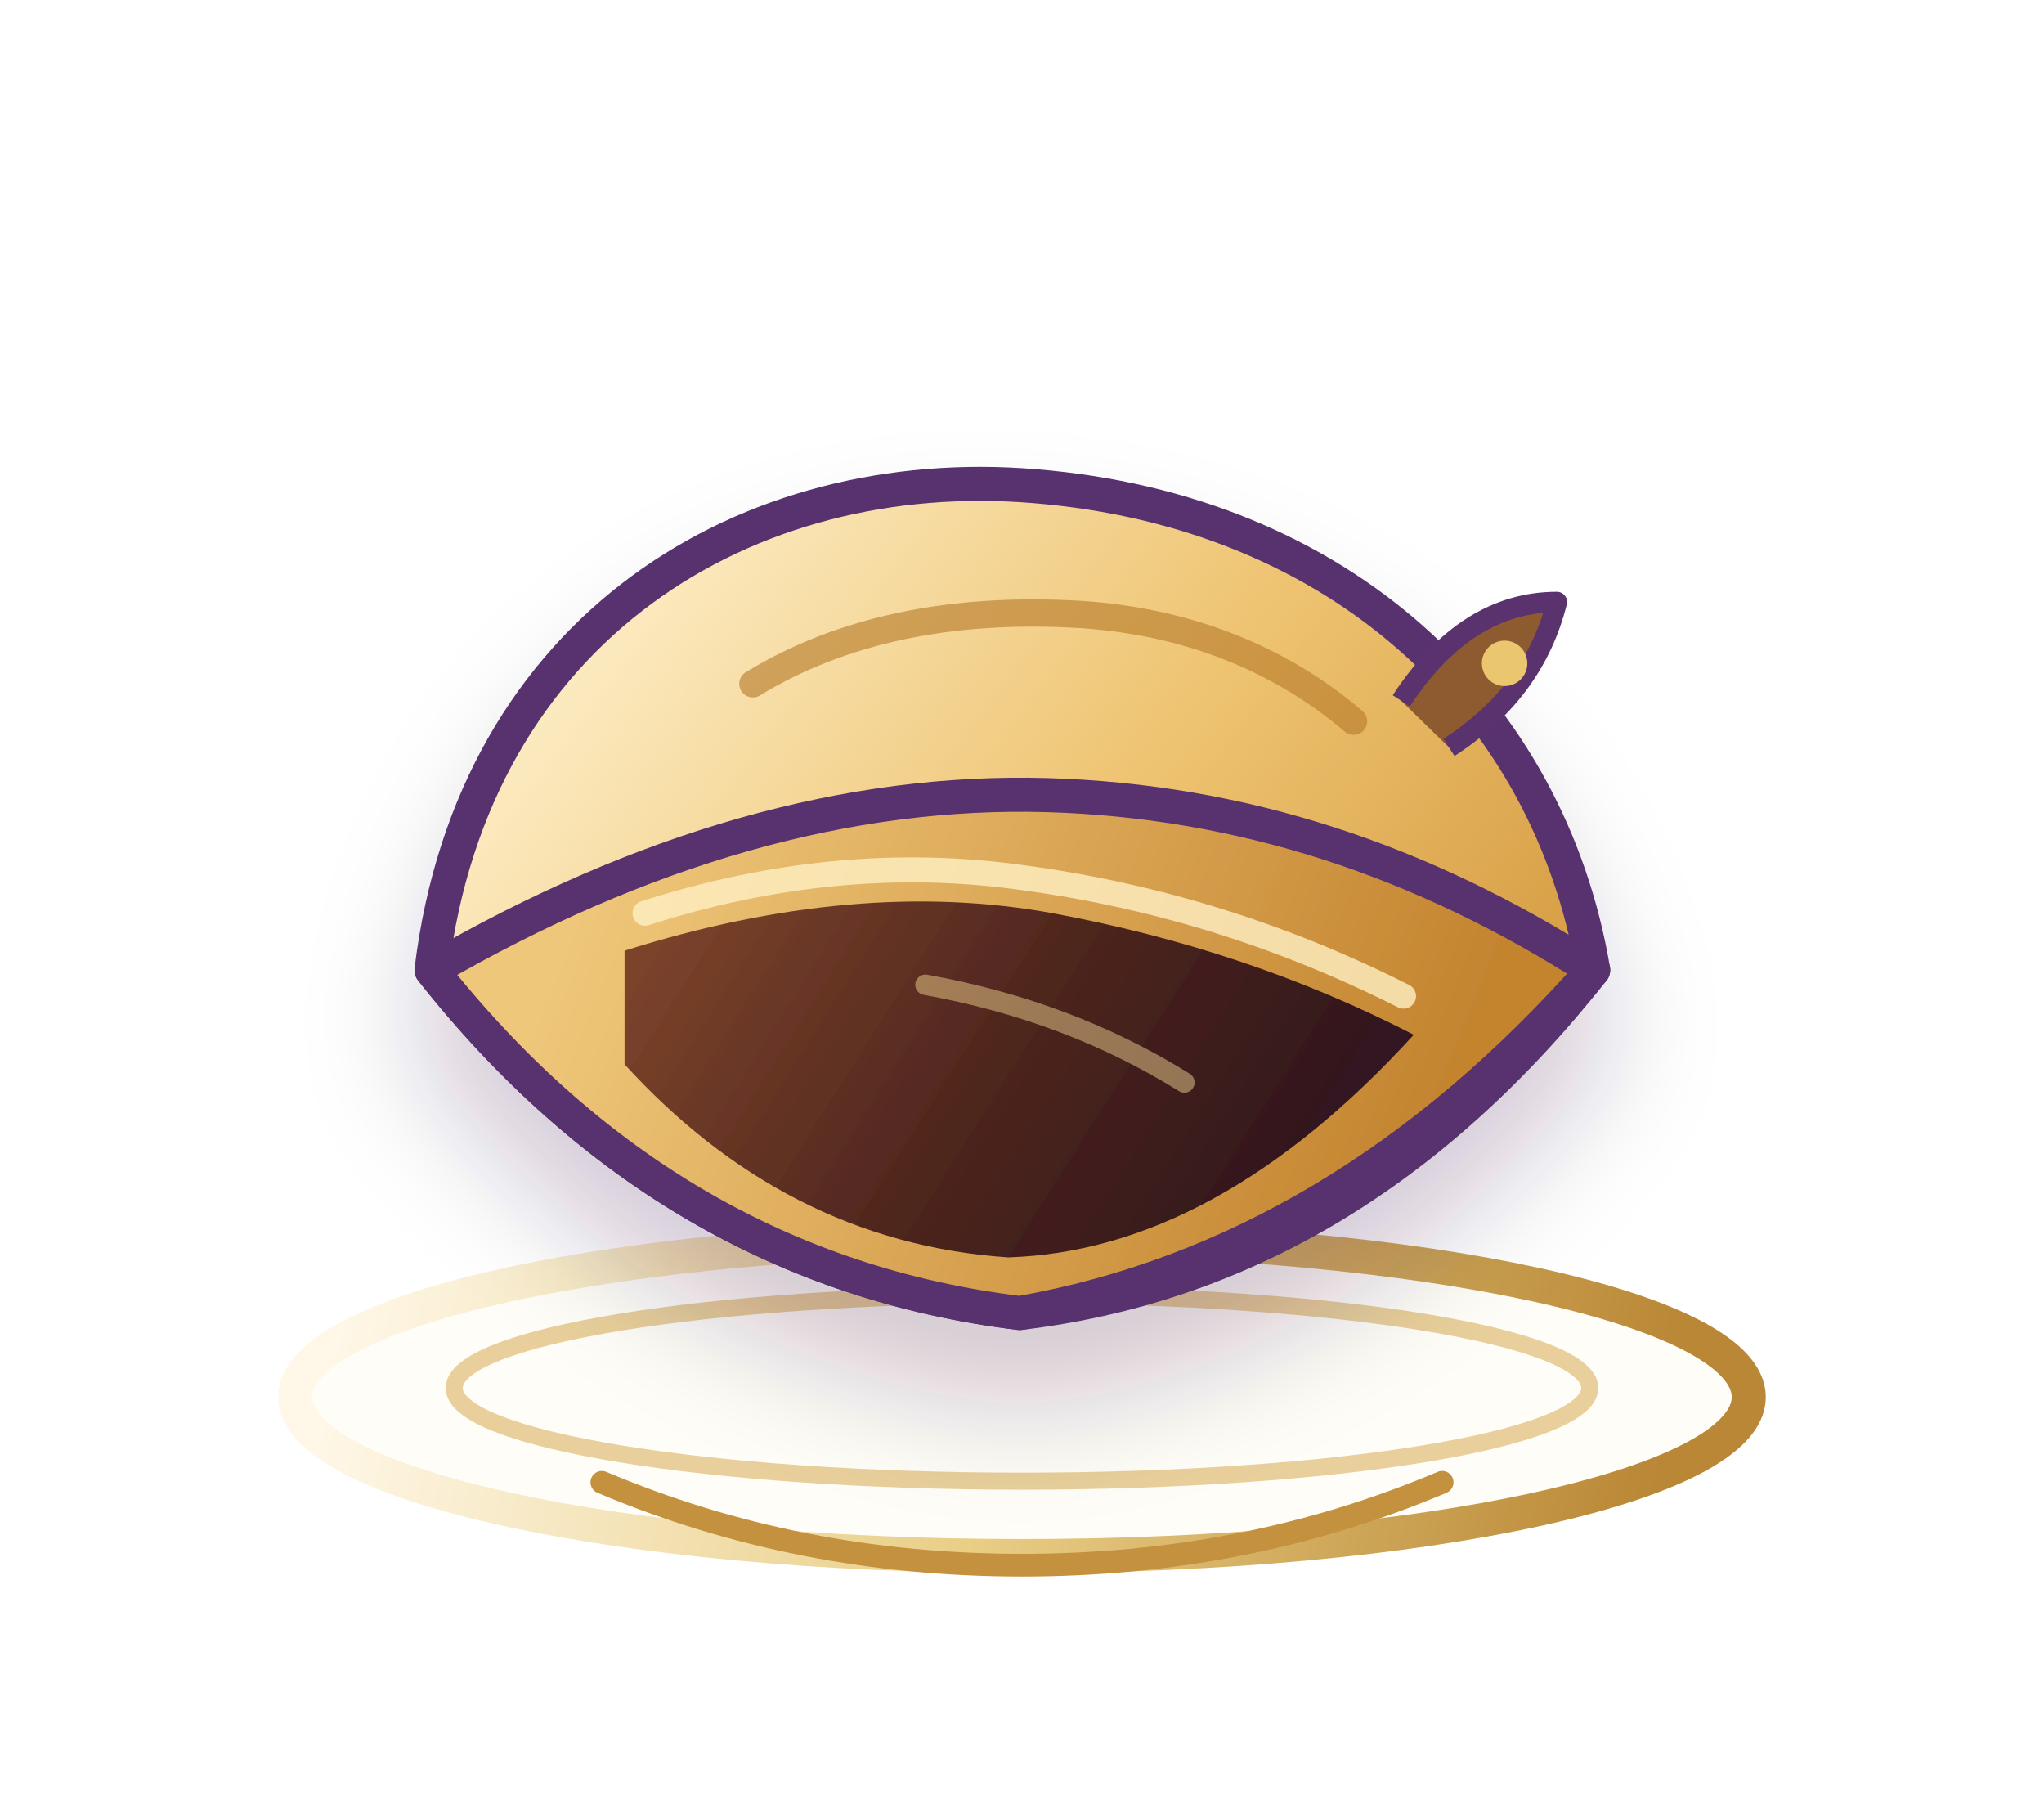
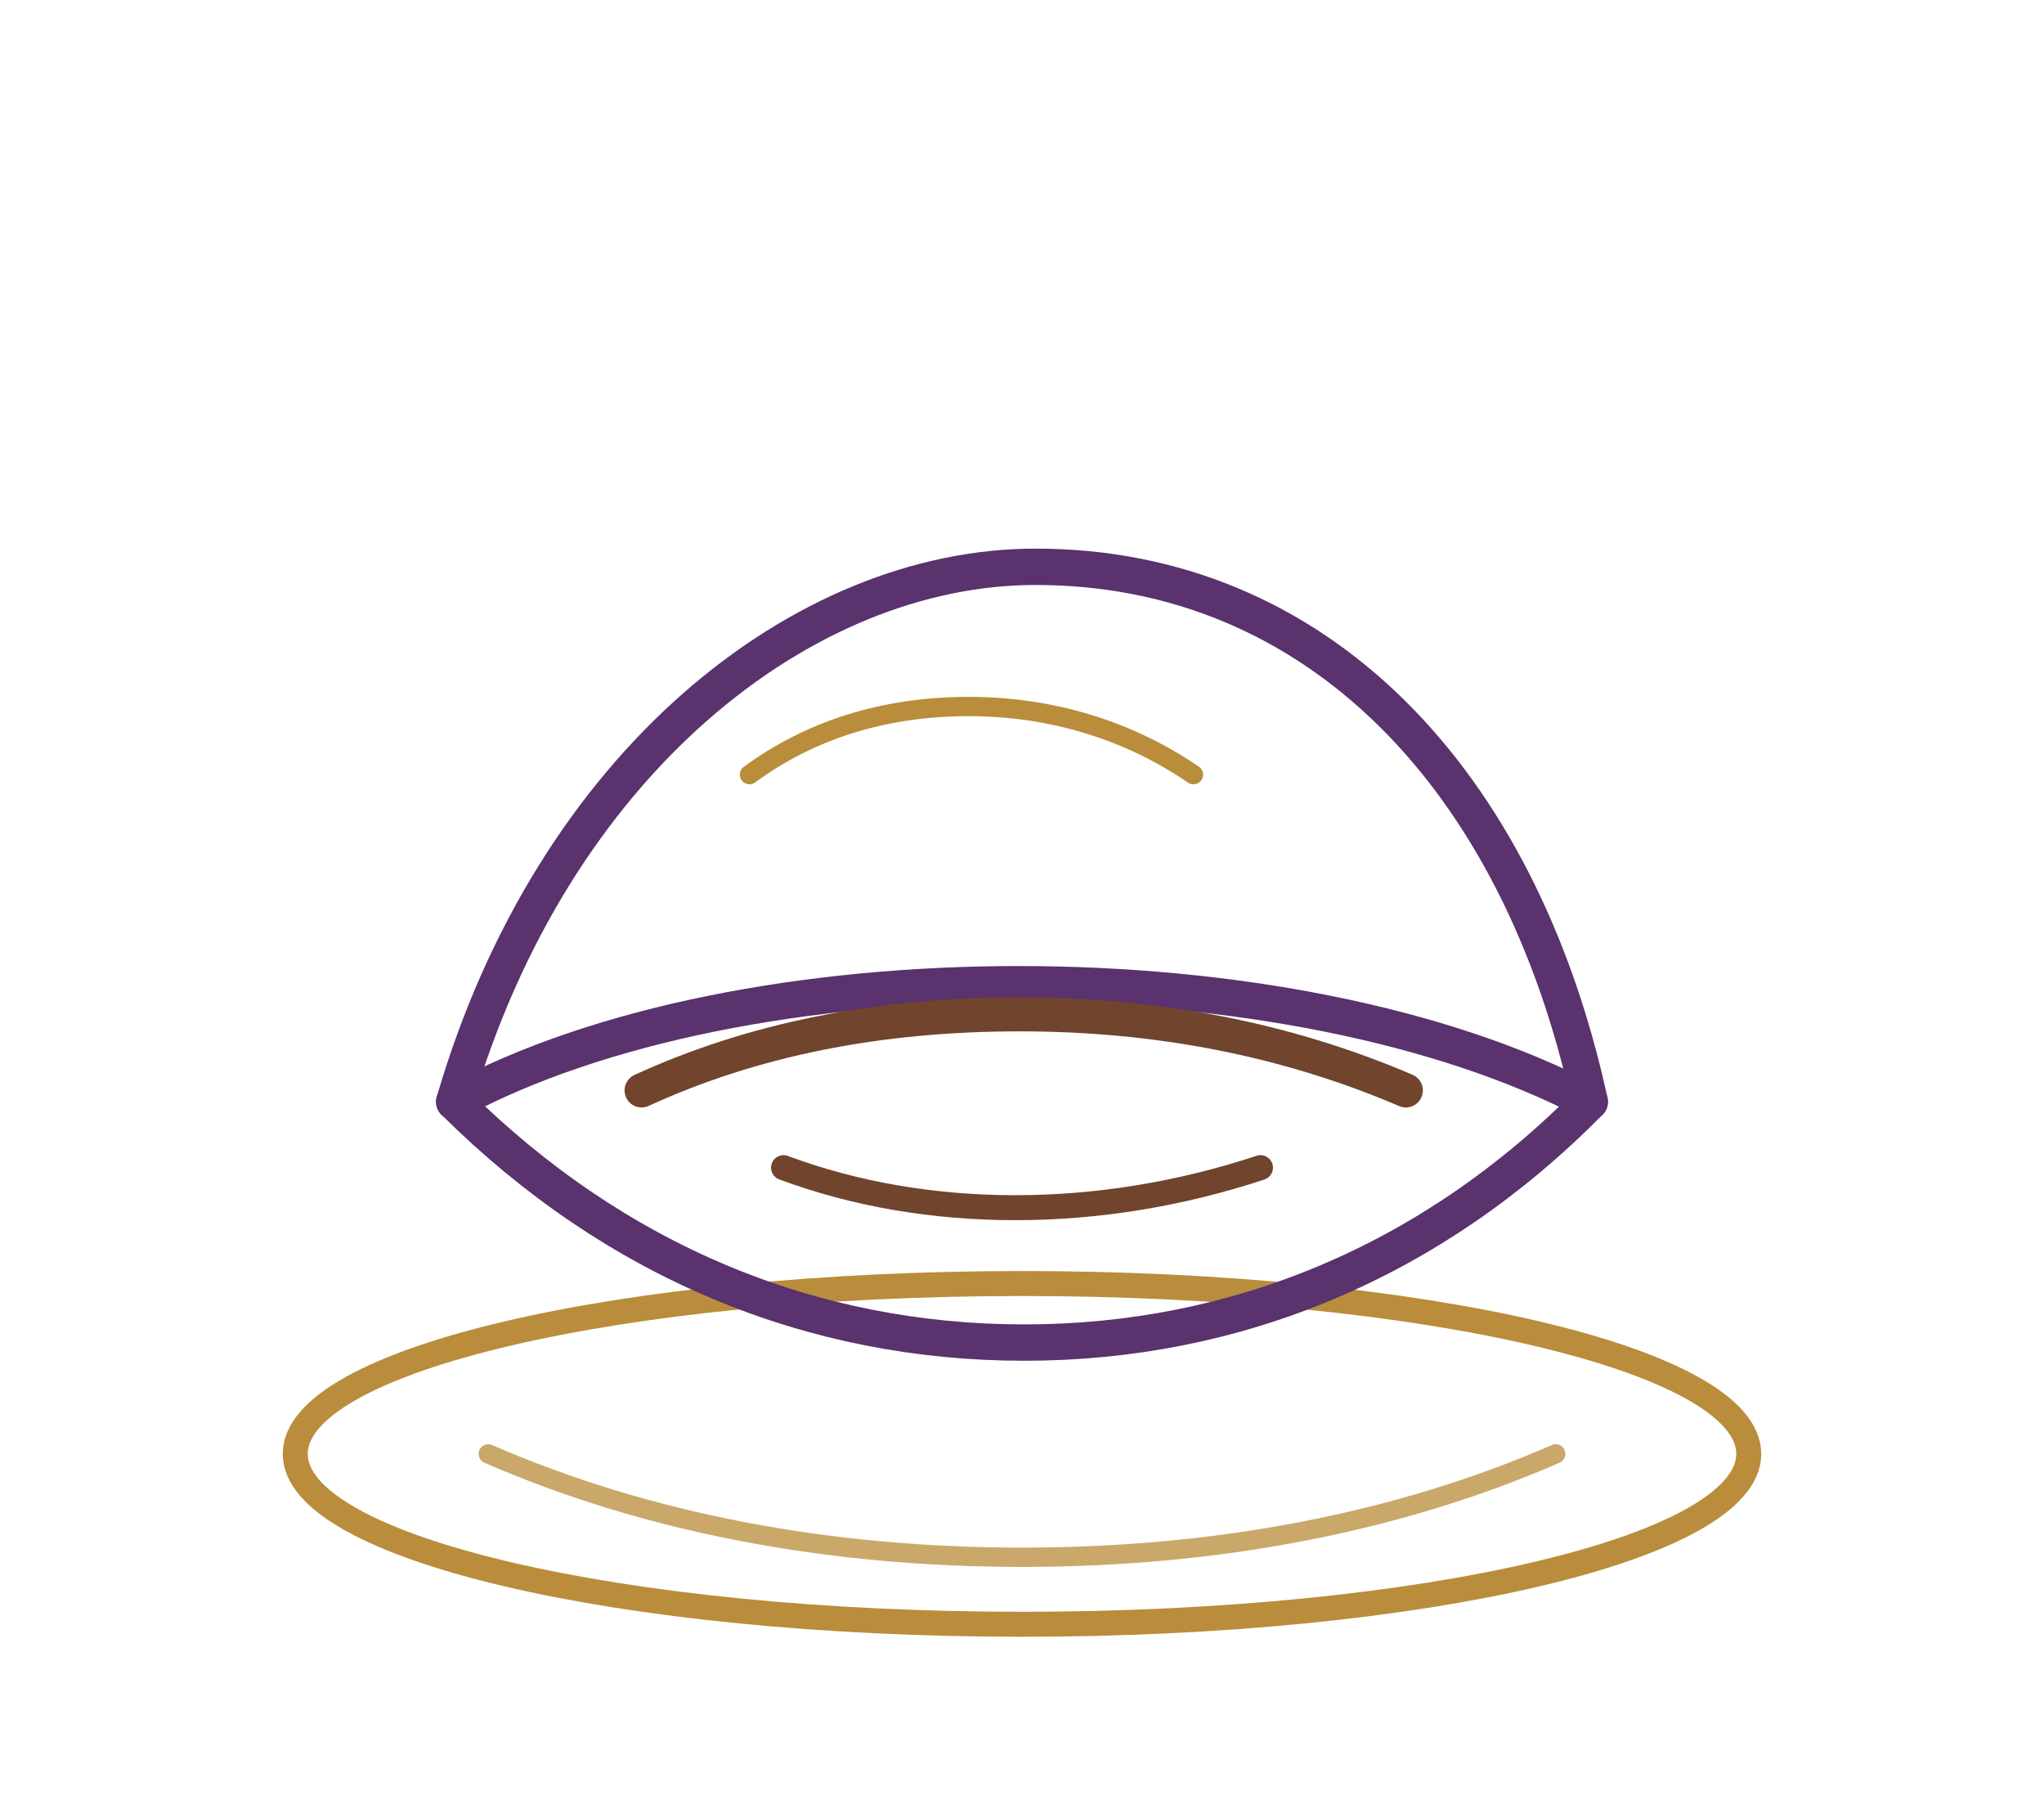
- <svg xmlns="http://www.w3.org/2000/svg" viewBox="0 0 180 160" fill="none">
-   <defs>
-     <linearGradient id="plate" x1="29" y1="116" x2="145" y2="137" gradientUnits="userSpaceOnUse">
-       <stop stop-color="#FFF8E9" />
-       <stop offset=".5" stop-color="#E9CE86" />
-       <stop offset="1" stop-color="#B98735" />
-     </linearGradient>
-     <linearGradient id="crepe" x1="45" y1="47" x2="132" y2="112" gradientUnits="userSpaceOnUse">
-       <stop stop-color="#FFF4D4" />
-       <stop offset=".53" stop-color="#EEC370" />
-       <stop offset="1" stop-color="#D0943A" />
-     </linearGradient>
-     <linearGradient id="fold" x1="53" y1="75" x2="124" y2="104" gradientUnits="userSpaceOnUse">
-       <stop stop-color="#EFC77A" />
-       <stop offset="1" stop-color="#C4842F" />
-     </linearGradient>
-     <linearGradient id="chocolate" x1="65" y1="72" x2="117" y2="105" gradientUnits="userSpaceOnUse">
-       <stop stop-color="#7B422A" />
-       <stop offset=".55" stop-color="#4A231D" />
-       <stop offset="1" stop-color="#2E1520" />
-     </linearGradient>
-     <filter id="shadow" x="17" y="28" width="146" height="116" filterUnits="userSpaceOnUse">
-       <feDropShadow dx="0" dy="7" stdDeviation="5" flood-color="#30133F" flood-opacity=".2" />
-     </filter>
-   </defs>
-   <ellipse cx="90" cy="123" rx="64" ry="14" fill="#FFFDF8" stroke="url(#plate)" stroke-width="3" />
-   <ellipse cx="90" cy="122.2" rx="50" ry="8.2" stroke="#D8AE58" stroke-opacity=".58" stroke-width="1.5" />
-   <g filter="url(#shadow)">
-     <path d="M38 85.4C41.7 55.1 65.9 40.7 91.1 42.8c27 2.2 45.3 19.5 49.2 42.6-14.4 18.2-31.3 27.9-50.5 30.2-20.5-2.5-37.9-12.6-51.8-30.2Z" fill="url(#crepe)" stroke="#59326E" stroke-width="3" stroke-linejoin="round" />
-     <path d="M38 85.4c18.6-10.8 36.8-15.9 54.2-15.4 17.1.5 33 5.7 48.1 15.4-14.9 16.9-31.8 26.9-50.5 30.2-20.5-2.5-37.9-12.6-51.8-30.2Z" fill="url(#fold)" stroke="#59326E" stroke-width="3" stroke-linejoin="round" />
-     <path d="M55 83.7c13.6-4.3 26.2-5.4 37.7-3.3 11.3 2.1 21.9 5.6 31.8 10.7-11.6 12.7-23.5 19.2-35.7 19.6-13.4-.9-24.6-6.9-33.8-17Z" fill="url(#chocolate)" />
-     <path d="M56.8 80.4c11.2-3.6 22.4-4.7 33.5-3.1 11.7 1.6 22.8 5.1 33.3 10.4" stroke="#FFF0C3" stroke-width="2.2" stroke-linecap="round" opacity=".8" />
-     <path d="M66.3 60.2c7.7-4.7 17.4-6.8 28.9-6.1 9.1.6 17.3 3.7 24 9.4" stroke="#B77B2A" stroke-opacity=".62" stroke-width="2.4" stroke-linecap="round" />
-     <path d="M81.5 86.7c8.3 1.5 15.9 4.3 22.8 8.6" stroke="#F3D690" stroke-width="1.8" stroke-linecap="round" opacity=".48" />
+ <svg xmlns="http://www.w3.org/2000/svg" viewBox="0 0 180 160" fill="none" role="img" aria-labelledby="title desc" shape-rendering="geometricPrecision">
+   <g fill="none" stroke-linecap="round" stroke-linejoin="round">
+     <ellipse cx="90" cy="128" rx="64" ry="15" stroke="#B98D3B" stroke-width="2.2" />
+     <path d="M43 128c14 6.1 30 9.1 47 9.1s33-3 47-9.1" stroke="#B98D3B" stroke-width="1.7" opacity=".76" />
+     <path d="M40 97c8.7-29.8 30.7-47.1 51.2-47.1 24.7 0 42.6 18.6 48.8 47.1" stroke="#59326E" stroke-width="3.2" />
+     <path d="M40 97c25.5-13.8 73.7-13.8 100 0-13.9 14.1-31.2 21.2-49.8 21.2-18.7 0-36-7.1-50.2-21.2Z" stroke="#59326E" stroke-width="3.2" />
+     <path d="M56.5 96c9.8-4.5 20.9-6.7 33.3-6.7 12.1 0 23.5 2.2 34 6.7" stroke="#71442E" stroke-width="3" />
+     <path d="M69 102.8c12.6 4.7 27.8 4.7 42 0" stroke="#71442E" stroke-width="2.2" />
+     <path d="M66 68.2c5.3-3.9 11.8-6 19.3-6 7.3 0 14.1 2.1 19.8 6" stroke="#B98D3B" stroke-width="1.7" />
  </g>
-   <path d="M123.4 61.7c3.8-5.8 8.4-8.7 13.7-8.7-1.3 5.2-4.4 9.5-9.5 12.8" fill="#8E5A30" stroke="#59326E" stroke-width="1.8" stroke-linejoin="round" />
-   <circle cx="132.5" cy="58.4" r="2" fill="#EAC66F" />
-   <path d="M53 130.5c11.6 4.9 23.9 7.3 37 7.3 13.1 0 25.4-2.4 37-7.3" stroke="#C4913E" stroke-width="2" stroke-linecap="round" />
</svg>
